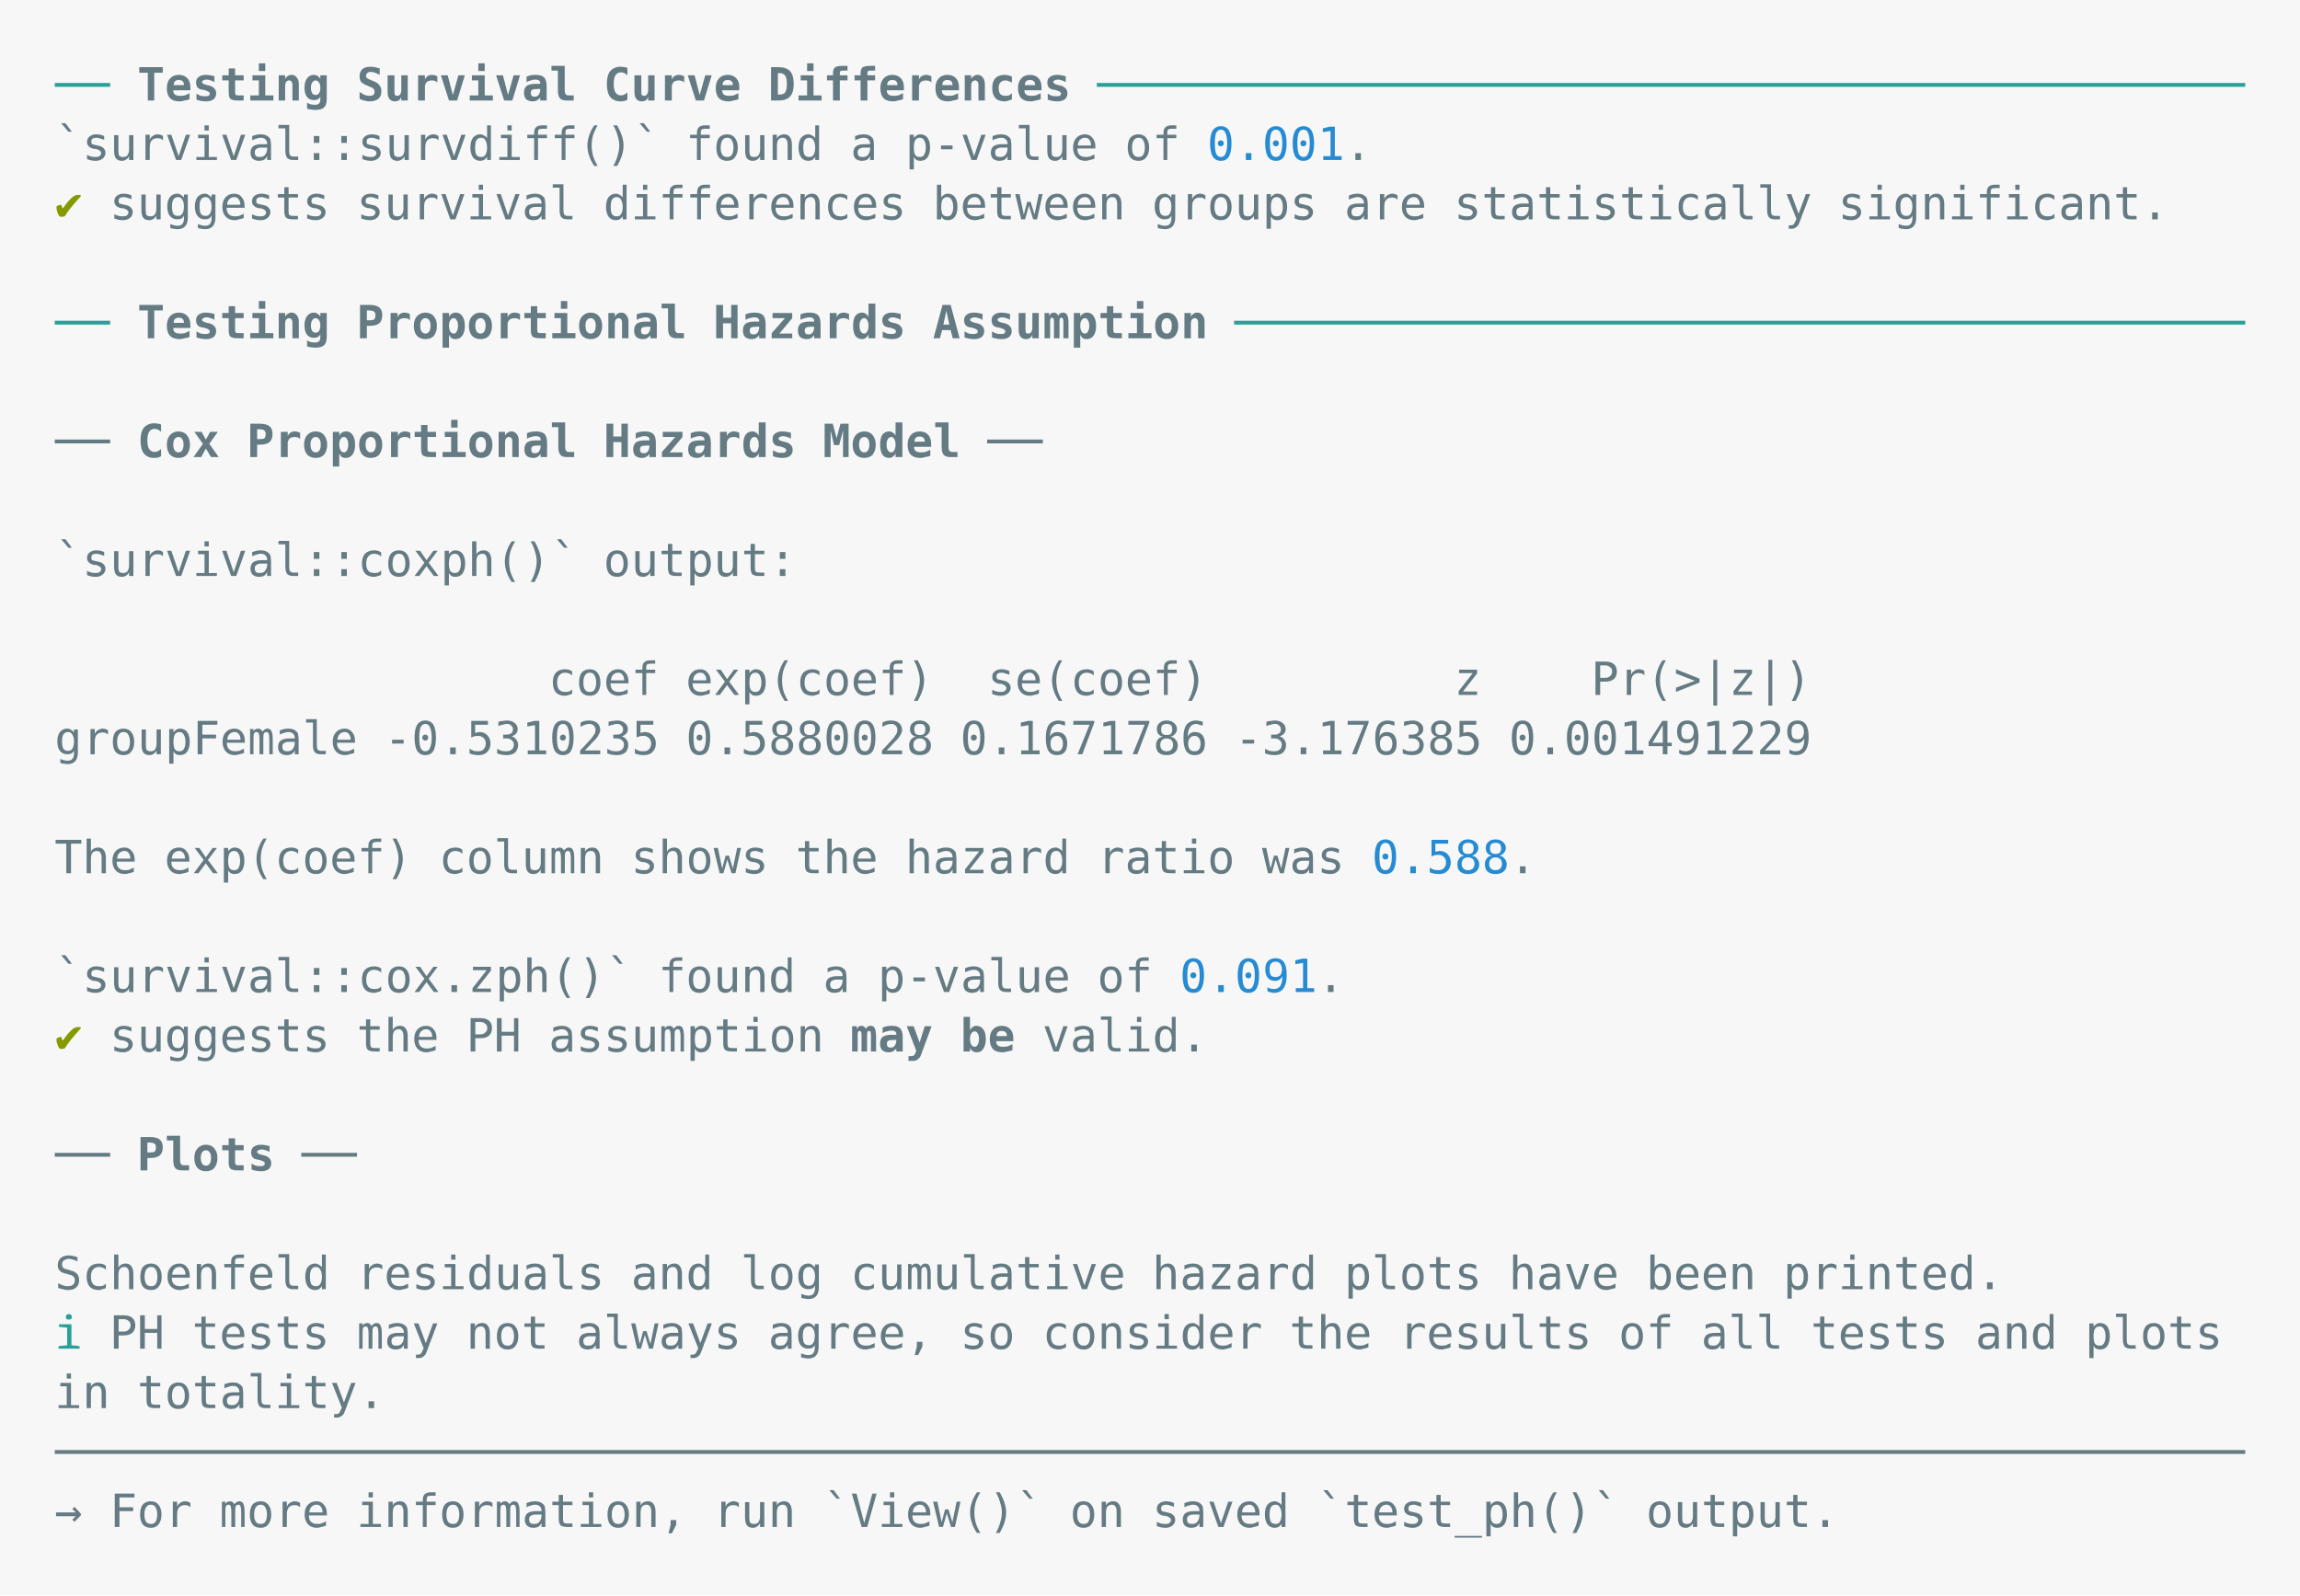
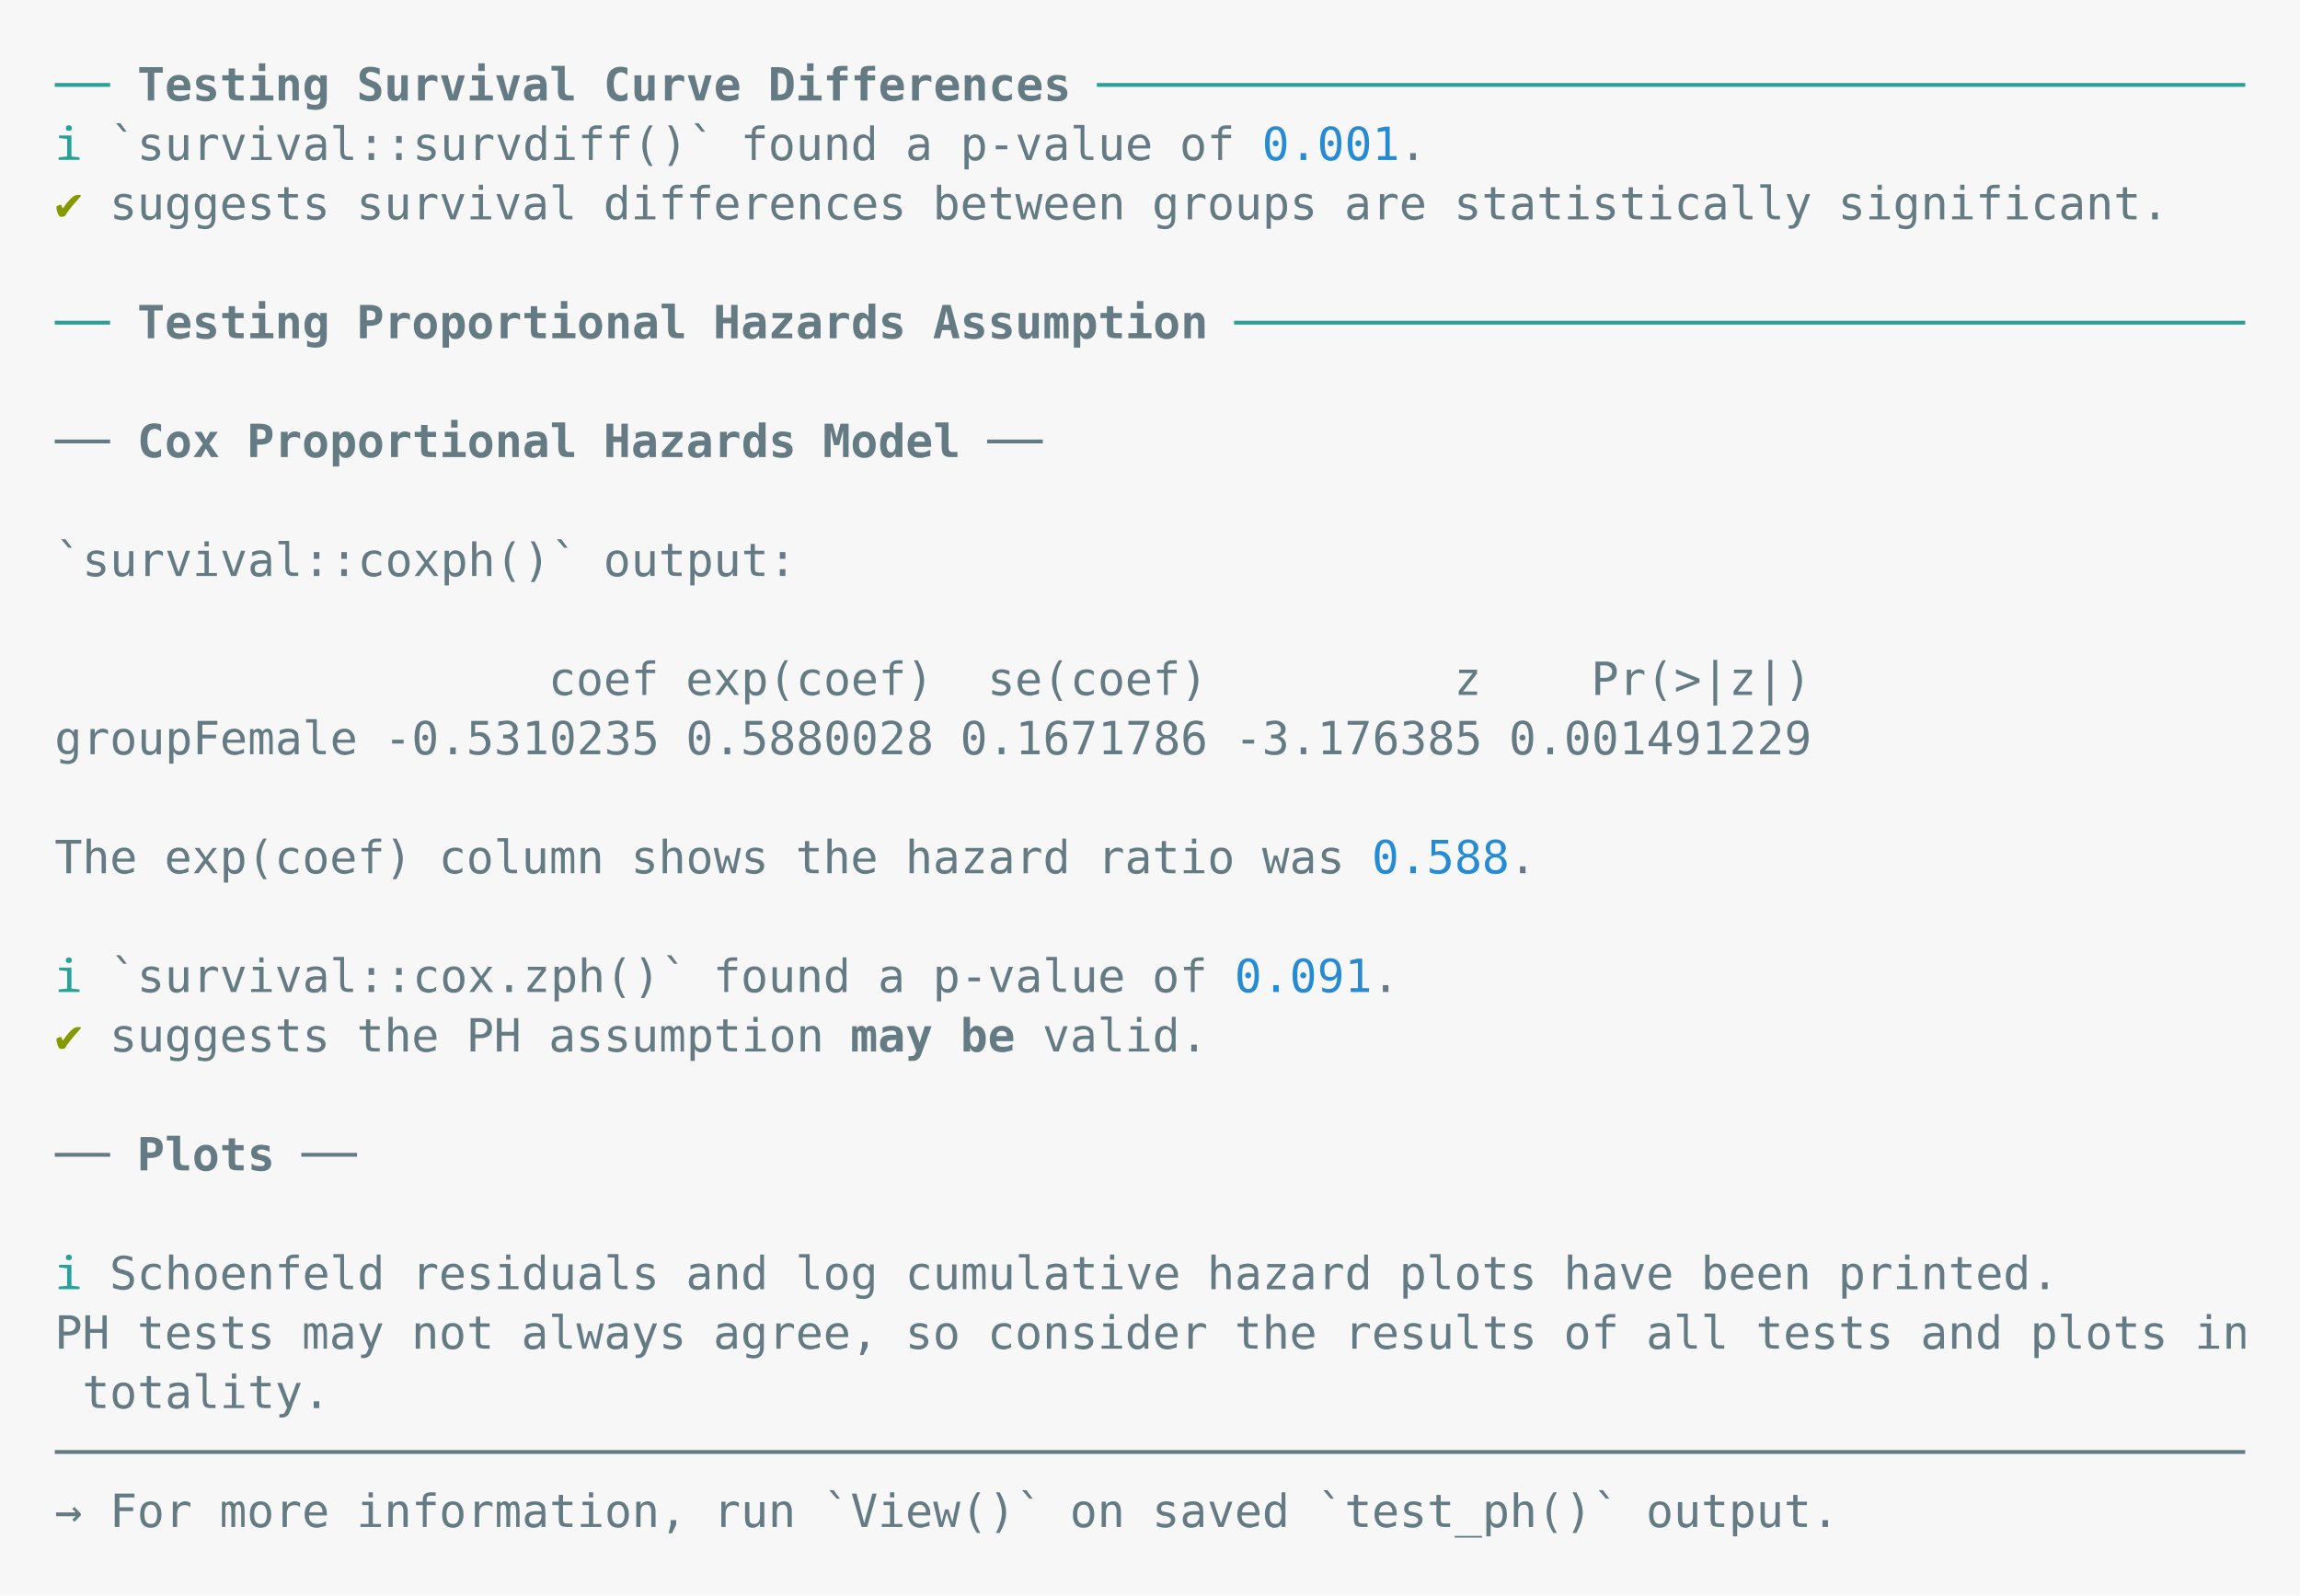
<svg xmlns="http://www.w3.org/2000/svg" xmlns:xlink="http://www.w3.org/1999/xlink" width="840" height="582.75">
  <rect width="840" height="582.75" rx="0" ry="0" class="a" />
  <svg height="542.75" viewBox="0 0 80 54.275" width="800" x="20" y="20">
    <style>.a{fill:rgb(247,247,247)}.b{font-family:'Fira Code',Monaco,Consolas,Menlo,'Bitstream Vera Sans Mono','Powerline Symbols',monospace}.c{fill:transparent}.d{fill:rgb(42,161,152);white-space:pre}.e{fill:rgb(101,123,131);font-weight:bold;white-space:pre}.f{fill:rgb(101,123,131);white-space:pre}.g{fill:rgb(38,139,210);white-space:pre}.h{fill:rgb(133,153,0);white-space:pre}</style>
    <g font-family="'Fira Code',Monaco,Consolas,Menlo,'Bitstream Vera Sans Mono','Powerline Symbols',monospace" font-size="1.67" class="b">
      <defs>
        <symbol id="a">
          <rect height="25" width="80" x="0" y="0" class="c" />
        </symbol>
      </defs>
      <rect height="54.275" width="80" class="a" />
      <svg x="0" y="0" width="80">
        <svg x="0">
          <use xlink:href="#a" />
          <text font-size="1.67" x="0" y="1.67" class="d">──</text>
          <text font-size="1.67" x="3.006" y="1.67" class="e">Testing</text>
          <text font-size="1.67" x="11.022" y="1.67" class="e">Survival</text>
          <text font-size="1.67" x="20.04" y="1.67" class="e">Curve</text>
          <text font-size="1.67" x="26.052" y="1.67" class="e">Differences</text>
          <text font-size="1.67" x="38.076" y="1.67" class="d">──────────────────────────────────────────</text>
-           <text font-size="1.67" x="0" y="3.841" class="f">`survival::survdiff()`</text>
-           <text font-size="1.67" x="23.046" y="3.841" class="f">found</text>
-           <text font-size="1.67" x="29.058" y="3.841" class="f">a</text>
-           <text font-size="1.67" x="31.062" y="3.841" class="f">p-value</text>
-           <text font-size="1.67" x="39.078" y="3.841" class="f">of</text>
-           <text font-size="1.67" x="42.084" y="3.841" class="g">0.001</text>
-           <text font-size="1.67" x="47.094" y="3.841" class="f">.</text>
+           <text font-size="1.67" x="0" y="3.841" class="d">ℹ</text>
+           <text font-size="1.67" x="2.004" y="3.841" class="f">`survival::survdiff()`</text>
+           <text font-size="1.67" x="25.05" y="3.841" class="f">found</text>
+           <text font-size="1.67" x="31.062" y="3.841" class="f">a</text>
+           <text font-size="1.67" x="33.066" y="3.841" class="f">p-value</text>
+           <text font-size="1.67" x="41.082" y="3.841" class="f">of</text>
+           <text font-size="1.67" x="44.088" y="3.841" class="g">0.001</text>
+           <text font-size="1.67" x="49.098" y="3.841" class="f">.</text>
          <text font-size="1.67" x="0" y="6.012" class="h">✔</text>
          <text font-size="1.67" x="2.004" y="6.012" class="f">suggests</text>
          <text font-size="1.67" x="11.022" y="6.012" class="f">survival</text>
          <text font-size="1.67" x="20.04" y="6.012" class="f">differences</text>
          <text font-size="1.67" x="32.064" y="6.012" class="f">between</text>
          <text font-size="1.67" x="40.08" y="6.012" class="f">groups</text>
          <text font-size="1.67" x="47.094" y="6.012" class="f">are</text>
          <text font-size="1.67" x="51.102" y="6.012" class="f">statistically</text>
          <text font-size="1.67" x="65.13" y="6.012" class="f">significant.</text>
          <text font-size="1.67" x="0" y="10.354" class="d">──</text>
          <text font-size="1.67" x="3.006" y="10.354" class="e">Testing</text>
          <text font-size="1.67" x="11.022" y="10.354" class="e">Proportional</text>
          <text font-size="1.67" x="24.048" y="10.354" class="e">Hazards</text>
          <text font-size="1.67" x="32.064" y="10.354" class="e">Assumption</text>
          <text font-size="1.67" x="43.086" y="10.354" class="d">─────────────────────────────────────</text>
          <text font-size="1.67" x="0" y="14.696" class="f">──</text>
          <text font-size="1.67" x="3.006" y="14.696" class="e">Cox</text>
          <text font-size="1.67" x="7.014" y="14.696" class="e">Proportional</text>
          <text font-size="1.67" x="20.04" y="14.696" class="e">Hazards</text>
          <text font-size="1.67" x="28.056" y="14.696" class="e">Model</text>
          <text font-size="1.67" x="34.068" y="14.696" class="f">──</text>
          <text font-size="1.67" x="0" y="19.038" class="f">`survival::coxph()`</text>
          <text font-size="1.67" x="20.04" y="19.038" class="f">output:</text>
          <text font-size="1.67" x="18.036" y="23.38" class="f">coef</text>
          <text font-size="1.67" x="23.046" y="23.38" class="f">exp(coef)</text>
          <text font-size="1.67" x="34.068" y="23.38" class="f">se(coef)</text>
          <text font-size="1.67" x="51.102" y="23.38" class="f">z</text>
          <text font-size="1.67" x="56.112" y="23.38" class="f">Pr(&gt;|z|)</text>
          <text font-size="1.67" x="0" y="25.551" class="f">groupFemale</text>
          <text font-size="1.67" x="12.024" y="25.551" class="f">-0.5310235</text>
          <text font-size="1.67" x="23.046" y="25.551" class="f">0.5880028</text>
          <text font-size="1.67" x="33.066" y="25.551" class="f">0.1671786</text>
          <text font-size="1.67" x="43.086" y="25.551" class="f">-3.176385</text>
          <text font-size="1.67" x="53.106" y="25.551" class="f">0.001491229</text>
          <text font-size="1.67" x="0" y="29.893" class="f">The</text>
          <text font-size="1.67" x="4.008" y="29.893" class="f">exp(coef)</text>
          <text font-size="1.67" x="14.028" y="29.893" class="f">column</text>
          <text font-size="1.67" x="21.042" y="29.893" class="f">shows</text>
          <text font-size="1.67" x="27.054" y="29.893" class="f">the</text>
          <text font-size="1.67" x="31.062" y="29.893" class="f">hazard</text>
          <text font-size="1.67" x="38.076" y="29.893" class="f">ratio</text>
          <text font-size="1.67" x="44.088" y="29.893" class="f">was</text>
          <text font-size="1.67" x="48.096" y="29.893" class="g">0.588</text>
          <text font-size="1.67" x="53.106" y="29.893" class="f">.</text>
-           <text font-size="1.67" x="0" y="34.235" class="f">`survival::cox.zph()`</text>
-           <text font-size="1.67" x="22.044" y="34.235" class="f">found</text>
-           <text font-size="1.67" x="28.056" y="34.235" class="f">a</text>
-           <text font-size="1.67" x="30.06" y="34.235" class="f">p-value</text>
-           <text font-size="1.67" x="38.076" y="34.235" class="f">of</text>
-           <text font-size="1.67" x="41.082" y="34.235" class="g">0.091</text>
-           <text font-size="1.67" x="46.092" y="34.235" class="f">.</text>
+           <text font-size="1.67" x="0" y="34.235" class="d">ℹ</text>
+           <text font-size="1.67" x="2.004" y="34.235" class="f">`survival::cox.zph()`</text>
+           <text font-size="1.67" x="24.048" y="34.235" class="f">found</text>
+           <text font-size="1.67" x="30.06" y="34.235" class="f">a</text>
+           <text font-size="1.67" x="32.064" y="34.235" class="f">p-value</text>
+           <text font-size="1.67" x="40.08" y="34.235" class="f">of</text>
+           <text font-size="1.67" x="43.086" y="34.235" class="g">0.091</text>
+           <text font-size="1.67" x="48.096" y="34.235" class="f">.</text>
          <text font-size="1.67" x="0" y="36.406" class="h">✔</text>
          <text font-size="1.67" x="2.004" y="36.406" class="f">suggests</text>
          <text font-size="1.67" x="11.022" y="36.406" class="f">the</text>
          <text font-size="1.67" x="15.03" y="36.406" class="f">PH</text>
          <text font-size="1.67" x="18.036" y="36.406" class="f">assumption</text>
          <text font-size="1.67" x="29.058" y="36.406" class="e">may</text>
          <text font-size="1.67" x="33.066" y="36.406" class="e">be</text>
          <text font-size="1.67" x="36.072" y="36.406" class="f">valid.</text>
          <text font-size="1.67" x="0" y="40.748" class="f">──</text>
          <text font-size="1.67" x="3.006" y="40.748" class="e">Plots</text>
          <text font-size="1.67" x="9.018" y="40.748" class="f">──</text>
-           <text font-size="1.67" x="0" y="45.09" class="f">Schoenfeld</text>
-           <text font-size="1.67" x="11.022" y="45.09" class="f">residuals</text>
-           <text font-size="1.67" x="21.042" y="45.09" class="f">and</text>
-           <text font-size="1.67" x="25.05" y="45.09" class="f">log</text>
-           <text font-size="1.67" x="29.058" y="45.09" class="f">cumulative</text>
-           <text font-size="1.67" x="40.08" y="45.09" class="f">hazard</text>
-           <text font-size="1.67" x="47.094" y="45.09" class="f">plots</text>
-           <text font-size="1.67" x="53.106" y="45.09" class="f">have</text>
-           <text font-size="1.67" x="58.116" y="45.09" class="f">been</text>
-           <text font-size="1.67" x="63.126" y="45.09" class="f">printed.</text>
-           <text font-size="1.67" x="0" y="47.261" class="d">ℹ</text>
-           <text font-size="1.67" x="2.004" y="47.261" class="f">PH</text>
-           <text font-size="1.67" x="5.01" y="47.261" class="f">tests</text>
-           <text font-size="1.67" x="11.022" y="47.261" class="f">may</text>
-           <text font-size="1.67" x="15.03" y="47.261" class="f">not</text>
-           <text font-size="1.67" x="19.038" y="47.261" class="f">always</text>
-           <text font-size="1.67" x="26.052" y="47.261" class="f">agree,</text>
-           <text font-size="1.67" x="33.066" y="47.261" class="f">so</text>
-           <text font-size="1.67" x="36.072" y="47.261" class="f">consider</text>
-           <text font-size="1.67" x="45.09" y="47.261" class="f">the</text>
-           <text font-size="1.67" x="49.098" y="47.261" class="f">results</text>
-           <text font-size="1.67" x="57.114" y="47.261" class="f">of</text>
-           <text font-size="1.67" x="60.12" y="47.261" class="f">all</text>
-           <text font-size="1.67" x="64.128" y="47.261" class="f">tests</text>
-           <text font-size="1.67" x="70.14" y="47.261" class="f">and</text>
-           <text font-size="1.67" x="74.148" y="47.261" class="f">plots</text>
-           <text font-size="1.67" x="0" y="49.432" class="f">in</text>
-           <text font-size="1.67" x="3.006" y="49.432" class="f">totality.</text>
+           <text font-size="1.67" x="0" y="45.09" class="d">ℹ</text>
+           <text font-size="1.67" x="2.004" y="45.09" class="f">Schoenfeld</text>
+           <text font-size="1.67" x="13.026" y="45.09" class="f">residuals</text>
+           <text font-size="1.67" x="23.046" y="45.09" class="f">and</text>
+           <text font-size="1.67" x="27.054" y="45.09" class="f">log</text>
+           <text font-size="1.67" x="31.062" y="45.09" class="f">cumulative</text>
+           <text font-size="1.67" x="42.084" y="45.09" class="f">hazard</text>
+           <text font-size="1.67" x="49.098" y="45.09" class="f">plots</text>
+           <text font-size="1.67" x="55.11" y="45.09" class="f">have</text>
+           <text font-size="1.67" x="60.12" y="45.09" class="f">been</text>
+           <text font-size="1.67" x="65.13" y="45.09" class="f">printed.</text>
+           <text font-size="1.67" x="0" y="47.261" class="f">PH</text>
+           <text font-size="1.67" x="3.006" y="47.261" class="f">tests</text>
+           <text font-size="1.67" x="9.018" y="47.261" class="f">may</text>
+           <text font-size="1.67" x="13.026" y="47.261" class="f">not</text>
+           <text font-size="1.67" x="17.034" y="47.261" class="f">always</text>
+           <text font-size="1.67" x="24.048" y="47.261" class="f">agree,</text>
+           <text font-size="1.67" x="31.062" y="47.261" class="f">so</text>
+           <text font-size="1.67" x="34.068" y="47.261" class="f">consider</text>
+           <text font-size="1.67" x="43.086" y="47.261" class="f">the</text>
+           <text font-size="1.67" x="47.094" y="47.261" class="f">results</text>
+           <text font-size="1.67" x="55.11" y="47.261" class="f">of</text>
+           <text font-size="1.67" x="58.116" y="47.261" class="f">all</text>
+           <text font-size="1.67" x="62.124" y="47.261" class="f">tests</text>
+           <text font-size="1.67" x="68.136" y="47.261" class="f">and</text>
+           <text font-size="1.67" x="72.144" y="47.261" class="f">plots</text>
+           <text font-size="1.67" x="78.156" y="47.261" class="f">in</text>
+           <text font-size="1.67" x="1.002" y="49.432" class="f">totality.</text>
          <text font-size="1.67" x="0" y="51.603" class="f">────────────────────────────────────────────────────────────────────────────────</text>
          <text font-size="1.67" x="0" y="53.774" class="f">→</text>
          <text font-size="1.67" x="2.004" y="53.774" class="f">For</text>
          <text font-size="1.67" x="6.012" y="53.774" class="f">more</text>
          <text font-size="1.67" x="11.022" y="53.774" class="f">information,</text>
          <text font-size="1.67" x="24.048" y="53.774" class="f">run</text>
          <text font-size="1.67" x="28.056" y="53.774" class="f">`View()`</text>
          <text font-size="1.67" x="37.074" y="53.774" class="f">on</text>
          <text font-size="1.67" x="40.08" y="53.774" class="f">saved</text>
          <text font-size="1.67" x="46.092" y="53.774" class="f">`test_ph()`</text>
          <text font-size="1.67" x="58.116" y="53.774" class="f">output.</text>
        </svg>
      </svg>
    </g>
  </svg>
</svg>
